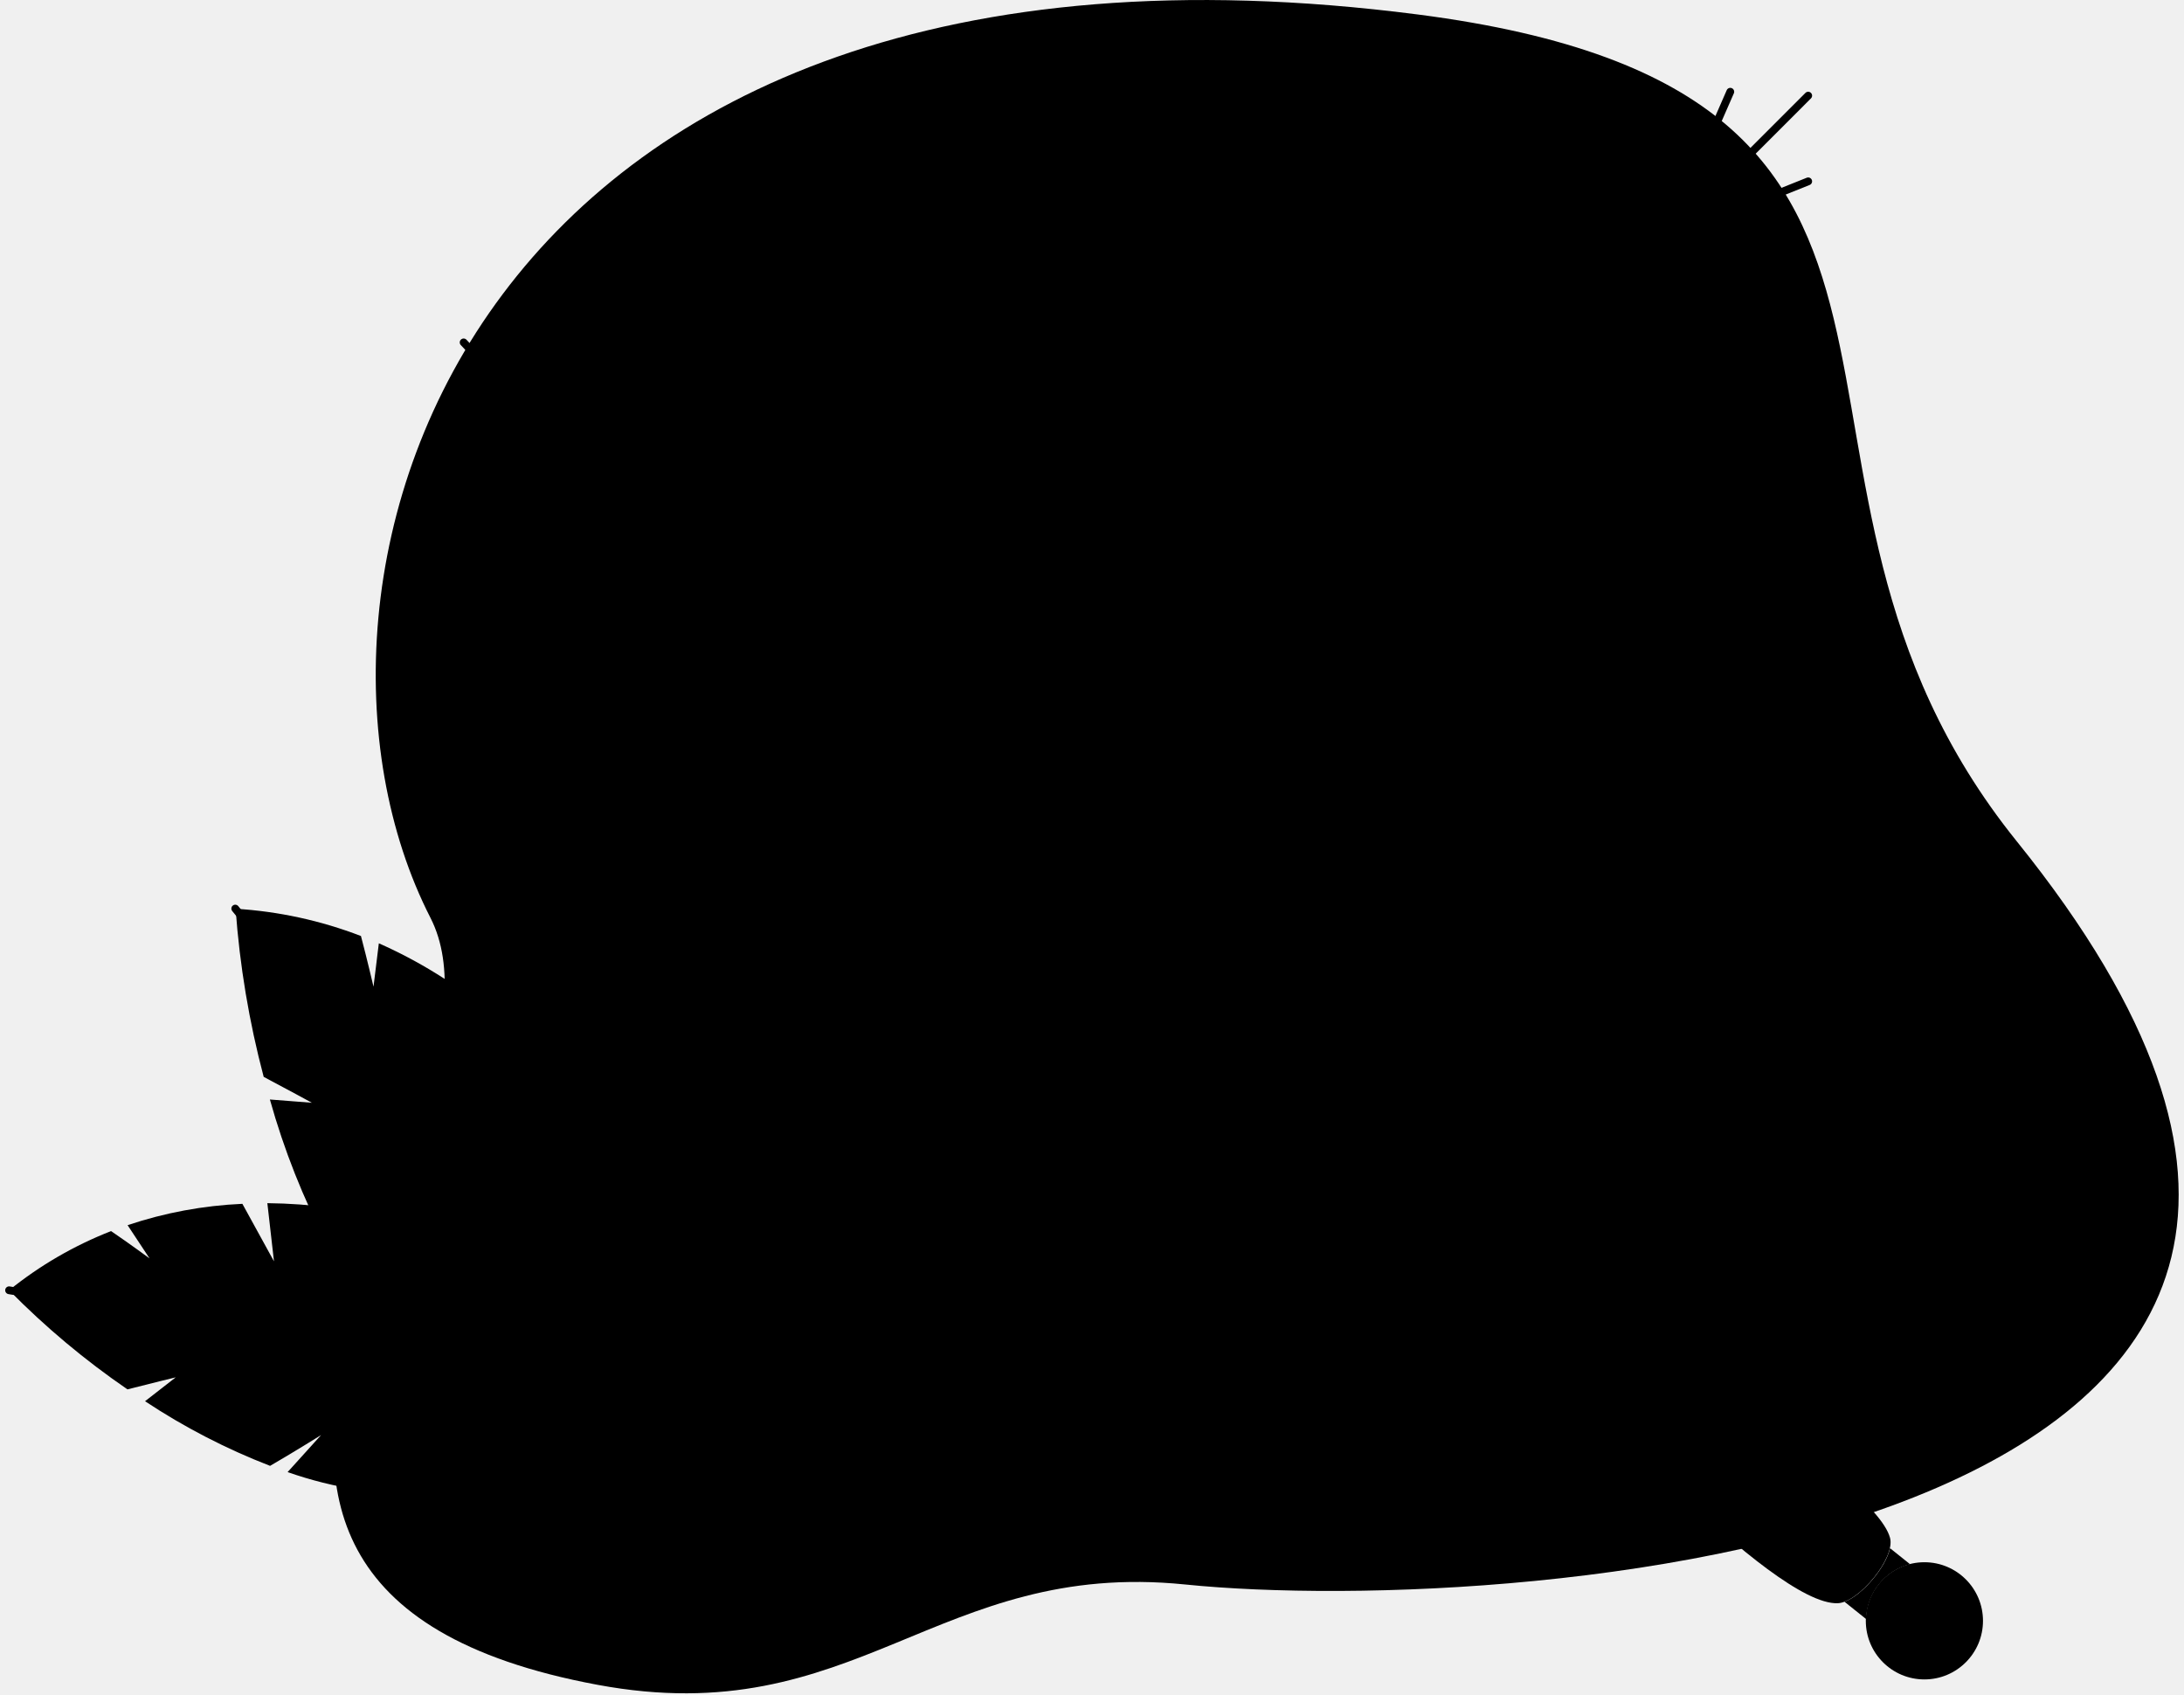
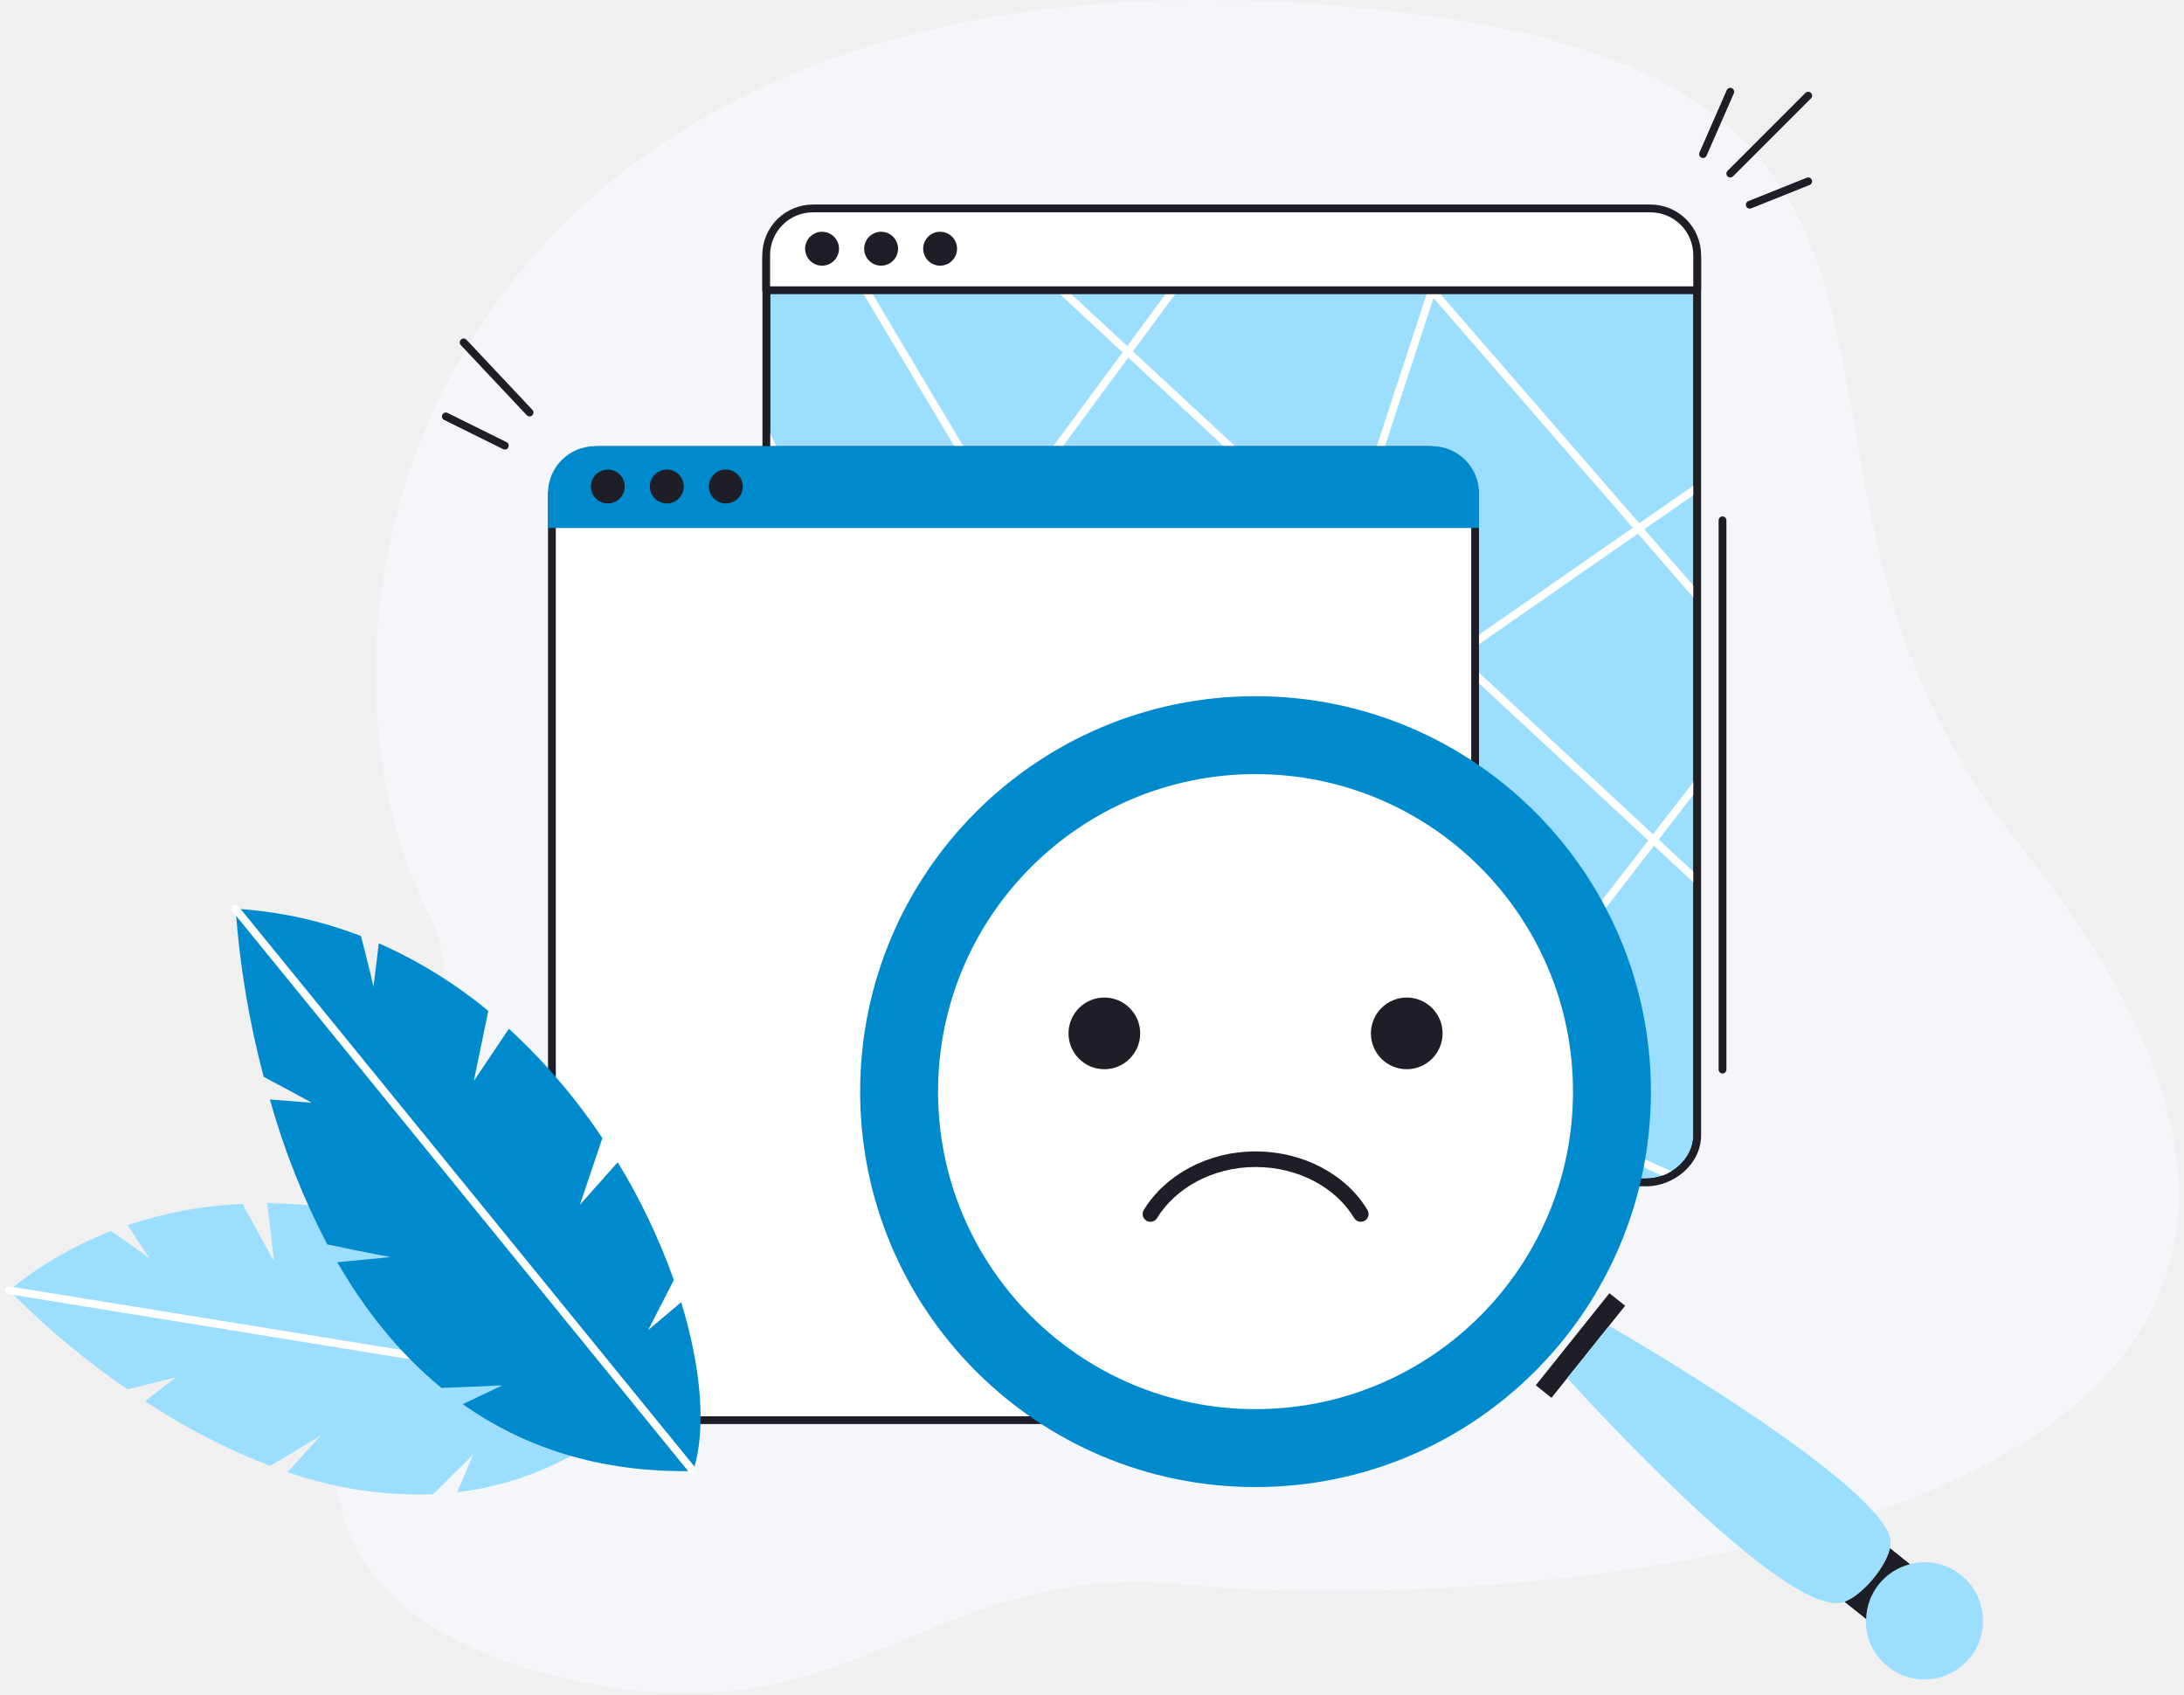
- <svg xmlns="http://www.w3.org/2000/svg" width="232" height="180" viewBox="0 0 232 180">
+ <svg xmlns="http://www.w3.org/2000/svg" width="232" height="180" viewBox="0 0 232 180" fill="none">
  <g clip-path="url(#clip0_18395_59719)">
-     <path d="M150.585 1.535C49.483-11.495 27.481 61.805 45.725 97.481c10.581 20.69-39.64 70.792 17.744 81.468 27.538 5.123 36-13.341 62.433-10.655 35.4 3.6 148.167-4.73 88.349-78.915-31.713-39.335 1.026-79.506-63.666-87.844z" />
-     <path d="M58.069 136.51l-.654 4.238-1.27-5.38a58.934 58.934 0 00-11.462-4.965l-.083 5.636-2.545-6.393a55.094 55.094 0 00-13.655-1.854l.704 6.178-3.356-6.108c-4.151.183-8.256.946-12.195 2.268l2.33 3.525s-2.173-1.597-4.084-2.896a40.951 40.951 0 00-10.833 6.285 85.492 85.492 0 0012.575 10.527c2.482-.637 5.127-1.279 5.127-1.279l-3.261 2.537a69.366 69.366 0 0013.283 6.865c2.346-1.353 5.416-3.269 5.416-3.269l-3.554 3.931a42.226 42.226 0 0015.45 2.359l4.259-4.213-1.697 4.001c7.002-.848 14.144-3.902 20.95-10.344-1.621-3.869-5.768-8.073-11.445-11.649z" />
-     <path fill-rule="evenodd" d="M.557 136.978a.413.413 0 01.475-.342l68.549 11.118a.414.414 0 01-.133.817L.9 137.453a.415.415 0 01-.342-.475z" clip-rule="evenodd" />
-     <path d="M174.887 125.586h-88.1c-2.752 0-5.38-2.234-5.38-4.986V27.534c0-2.752 2.644-4.966 5.38-4.966h88.1c2.752 0 5.4 2.23 5.4 4.966V120.6c0 2.752-2.632 4.986-5.4 4.986z" />
-     <path fill-rule="evenodd" d="M86.786 22.982c-2.55 0-4.965 2.07-4.965 4.552V120.6c0 2.484 2.4 4.572 4.965 4.572h88.101c2.582 0 4.986-2.089 4.986-4.572V27.534c0-2.464-2.418-4.552-4.986-4.552h-88.1zm-5.793 4.552c0-3.022 2.874-5.38 5.793-5.38h88.101c2.935 0 5.814 2.374 5.814 5.38V120.6c0 3.021-2.86 5.4-5.814 5.4h-88.1c-2.94 0-5.794-2.381-5.794-5.4V27.534z" clip-rule="evenodd" />
-     <mask id="1_a" style="mask-type:alpha" width="100" height="104" x="81" y="22" maskUnits="userSpaceOnUse">
-       <path d="M174.887 125.586h-88.1c-2.752 0-5.38-2.234-5.38-4.986V27.534c0-2.752 2.644-4.966 5.38-4.966h88.1c2.752 0 5.4 2.23 5.4 4.966V120.6c0 2.752-2.632 4.986-5.4 4.986z" />
+     <path d="M150.585 1.535C49.483 -11.495 27.481 61.804 45.726 97.481C56.306 118.171 6.084 168.273 63.469 178.949C91.007 184.072 99.469 165.608 125.902 168.294C161.302 171.894 274.069 163.564 214.251 89.379C182.538 50.044 215.277 9.873 150.585 1.535Z" fill="#F5F6FA" />
+     <path d="M58.069 136.51L57.415 140.748L56.145 135.368C52.511 133.312 48.669 131.647 44.683 130.403L44.6 136.039L42.055 129.646C37.599 128.459 33.011 127.836 28.4 127.792L29.104 133.97L25.748 127.862C21.597 128.045 17.492 128.808 13.553 130.13L15.883 133.655C15.883 133.655 13.71 132.058 11.799 130.759C7.887 132.286 4.233 134.406 0.966 137.044C4.81 140.948 9.021 144.473 13.541 147.571C16.023 146.934 18.668 146.292 18.668 146.292L15.407 148.829C19.574 151.589 24.028 153.891 28.69 155.694C31.036 154.341 34.106 152.425 34.106 152.425L30.552 156.356C35.51 158.097 40.751 158.897 46.003 158.715L50.261 154.502L48.564 158.503C55.566 157.655 62.708 154.601 69.514 148.159C67.892 144.29 63.746 140.086 58.069 136.51Z" fill="#9BDEFF" />
+     <path fill-rule="evenodd" clip-rule="evenodd" d="M0.557 136.978C0.594 136.752 0.806 136.599 1.032 136.636L69.581 147.754C69.806 147.791 69.96 148.003 69.923 148.229C69.886 148.455 69.674 148.608 69.448 148.571L0.899 137.453C0.674 137.416 0.521 137.203 0.557 136.978Z" fill="white" />
+     <path d="M174.887 125.586H86.786C84.035 125.586 81.407 123.352 81.407 120.6V27.534C81.407 24.782 84.051 22.568 86.786 22.568H174.887C177.639 22.568 180.287 24.799 180.287 27.534V120.6C180.287 123.352 177.655 125.586 174.887 125.586Z" fill="#9BDEFF" />
+     <path fill-rule="evenodd" clip-rule="evenodd" d="M86.786 22.982C84.235 22.982 81.821 25.053 81.821 27.534V120.6C81.821 123.084 84.222 125.172 86.786 125.172H174.887C177.469 125.172 179.873 123.083 179.873 120.6V27.534C179.873 25.07 177.455 22.982 174.887 22.982H86.786ZM80.993 27.534C80.993 24.512 83.867 22.154 86.786 22.154H174.887C177.822 22.154 180.701 24.528 180.701 27.534V120.6C180.701 123.621 177.841 126 174.887 126H86.786C83.847 126 80.993 123.619 80.993 120.6V27.534Z" fill="#1D1E26" />
+     <mask id="mask0_18395_59719" style="mask-type:alpha" maskUnits="userSpaceOnUse" x="81" y="22" width="100" height="104">
+       <path d="M174.887 125.586H86.786C84.035 125.586 81.407 123.352 81.407 120.6V27.534C81.407 24.782 84.051 22.568 86.786 22.568H174.887C177.639 22.568 180.287 24.799 180.287 27.534V120.6C180.287 123.352 177.655 125.586 174.887 125.586Z" fill="#9BDEFF" />
    </mask>
-     <g fill-rule="evenodd" clip-rule="evenodd" mask="url(#1_a)">
-       <path d="M69.817 99.247a.414.414 0 01.585-.003l50.88 50.483a.414.414 0 01-.583.588l-50.88-50.483a.414.414 0 01-.002-.585zM72.802 28.407a.414.414 0 01.553.192l63.6 131.172a.413.413 0 11-.745.361L72.61 28.96a.414.414 0 01.192-.553z" />
-       <path d="M142.576 6.515a.415.415 0 01.087.58L60.185 118.817a.413.413 0 11-.665-.491L141.997 6.603a.414.414 0 01.579-.088zM197.977 60.314c.181.14.214.4.075.58l-76.734 99.311a.414.414 0 01-.655-.506l76.734-99.31a.413.413 0 01.58-.075zM192.316 43.44a.413.413 0 01-.103.576L60.089 135.878a.414.414 0 01-.473-.68L191.74 43.336a.414.414 0 01.576.104z" />
-       <path d="M91.966 11.532a.414.414 0 01.585-.021l129.252 120a.414.414 0 01-.563.606l-129.252-120a.414.414 0 01-.022-.585zM75.232 2.769a.414.414 0 01.568.143l93.554 156.828a.414.414 0 11-.711.424L75.089 3.336a.414.414 0 01.143-.567zM125.643.329a.414.414 0 01.584.041l71.81 82.759a.413.413 0 11-.625.542L125.602.913a.414.414 0 01.041-.584z" />
-       <path d="M67.271 75.369a.414.414 0 01.547-.209l156.745 70.345a.413.413 0 11-.339.755L67.479 75.916a.414.414 0 01-.208-.547z" />
-       <path d="M159.279 8.938a.414.414 0 01.265.522L101.278 187.39a.413.413 0 11-.787-.258l58.266-177.93a.414.414 0 01.522-.265z" />
-       <path d="M86.786 22.982c-2.55 0-4.965 2.07-4.965 4.552V120.6c0 2.484 2.4 4.572 4.965 4.572h88.101c2.582 0 4.986-2.089 4.986-4.572V27.534c0-2.464-2.418-4.552-4.986-4.552h-88.1zm-5.793 4.552c0-3.022 2.874-5.38 5.793-5.38h88.101c2.935 0 5.814 2.374 5.814 5.38V120.6c0 3.021-2.86 5.4-5.814 5.4h-88.1c-2.94 0-5.794-2.381-5.794-5.4V27.534z" />
+     <g mask="url(#mask0_18395_59719)">
+       <path fill-rule="evenodd" clip-rule="evenodd" d="M69.817 99.247C69.978 99.084 70.24 99.083 70.402 99.244L121.282 149.727C121.444 149.888 121.445 150.15 121.284 150.312C121.123 150.474 120.861 150.476 120.699 150.315L69.819 99.832C69.657 99.671 69.656 99.409 69.817 99.247Z" fill="white" />
+       <path fill-rule="evenodd" clip-rule="evenodd" d="M72.802 28.407C73.007 28.307 73.255 28.393 73.355 28.599L136.955 159.771C137.054 159.977 136.968 160.224 136.763 160.324C136.557 160.424 136.31 160.338 136.21 160.132L72.61 28.96C72.51 28.754 72.596 28.507 72.802 28.407Z" fill="white" />
+       <path fill-rule="evenodd" clip-rule="evenodd" d="M142.576 6.515C142.759 6.651 142.798 6.91 142.663 7.094L60.185 118.818C60.05 119.002 59.791 119.041 59.607 118.905C59.423 118.77 59.384 118.511 59.52 118.327L141.997 6.603C142.133 6.419 142.392 6.38 142.576 6.515Z" fill="white" />
+       <path fill-rule="evenodd" clip-rule="evenodd" d="M197.977 60.314C198.158 60.454 198.191 60.714 198.052 60.895L121.318 160.205C121.178 160.386 120.918 160.419 120.737 160.279C120.557 160.14 120.523 159.88 120.663 159.699L197.397 60.389C197.537 60.208 197.796 60.174 197.977 60.314Z" fill="white" />
+       <path fill-rule="evenodd" clip-rule="evenodd" d="M192.316 43.44C192.447 43.627 192.401 43.885 192.213 44.016L60.089 135.878C59.901 136.008 59.643 135.962 59.513 135.774C59.382 135.587 59.429 135.329 59.616 135.198L191.74 43.336C191.928 43.206 192.186 43.252 192.316 43.44Z" fill="white" />
+       <path fill-rule="evenodd" clip-rule="evenodd" d="M91.966 11.532C92.121 11.365 92.383 11.355 92.551 11.511L221.803 131.511C221.97 131.666 221.98 131.928 221.825 132.095C221.669 132.263 221.407 132.273 221.24 132.117L91.987 12.117C91.82 11.962 91.81 11.7 91.966 11.532Z" fill="white" />
+       <path fill-rule="evenodd" clip-rule="evenodd" d="M75.232 2.769C75.429 2.652 75.683 2.716 75.8 2.912L169.354 159.74C169.471 159.936 169.407 160.19 169.211 160.307C169.015 160.424 168.761 160.36 168.643 160.164L75.089 3.336C74.972 3.14 75.036 2.886 75.232 2.769Z" fill="white" />
+       <path fill-rule="evenodd" clip-rule="evenodd" d="M125.643 0.329C125.816 0.179 126.077 0.198 126.227 0.37L198.037 83.129C198.187 83.302 198.168 83.563 197.995 83.713C197.823 83.862 197.561 83.844 197.412 83.671L125.602 0.913C125.452 0.74 125.471 0.479 125.643 0.329Z" fill="white" />
+       <path fill-rule="evenodd" clip-rule="evenodd" d="M67.271 75.369C67.365 75.16 67.609 75.067 67.818 75.16L224.563 145.505C224.771 145.599 224.864 145.844 224.771 146.052C224.677 146.261 224.432 146.354 224.224 146.26L67.479 75.916C67.271 75.822 67.177 75.577 67.271 75.369Z" fill="white" />
+       <path fill-rule="evenodd" clip-rule="evenodd" d="M159.279 8.938C159.497 9.009 159.615 9.243 159.544 9.46L101.278 187.391C101.206 187.608 100.973 187.727 100.756 187.655C100.538 187.584 100.42 187.351 100.491 187.133L158.757 9.202C158.828 8.985 159.062 8.867 159.279 8.938Z" fill="white" />
+       <path fill-rule="evenodd" clip-rule="evenodd" d="M86.786 22.982C84.235 22.982 81.821 25.053 81.821 27.534V120.6C81.821 123.084 84.222 125.172 86.786 125.172H174.887C177.469 125.172 179.873 123.083 179.873 120.6V27.534C179.873 25.07 177.455 22.982 174.887 22.982H86.786ZM80.993 27.534C80.993 24.512 83.867 22.154 86.786 22.154H174.887C177.822 22.154 180.701 24.528 180.701 27.534V120.6C180.701 123.621 177.841 126 174.887 126H86.786C83.847 126 80.993 123.619 80.993 120.6V27.534Z" fill="#1D1E26" />
    </g>
-     <path d="M180.287 30.828H81.39v-3.724a4.966 4.966 0 014.966-4.966H175.3a4.963 4.963 0 014.986 4.965v3.725z" />
-     <path fill-rule="evenodd" d="M177.05 22.893a4.548 4.548 0 00-1.748-.341H86.356a4.552 4.552 0 00-4.552 4.552v3.31h98.069v-3.31a4.55 4.55 0 00-2.823-4.211zm-1.75-1.169a5.375 5.375 0 014.989 3.316c.272.654.412 1.355.412 2.064v3.724a.414.414 0 01-.414.413H81.39a.414.414 0 01-.413-.413v-3.724a5.38 5.38 0 015.379-5.38H175.3z" clip-rule="evenodd" />
-     <path d="M87.324 28.217a1.8 1.8 0 100-3.6 1.8 1.8 0 000 3.6zM93.597 28.217a1.8 1.8 0 100-3.6 1.8 1.8 0 000 3.6zM99.866 28.217a1.8 1.8 0 100-3.6 1.8 1.8 0 000 3.6z" />
-     <path d="M151.71 47.806H63.614a4.986 4.986 0 00-4.986 4.986v93.062a4.986 4.986 0 004.986 4.986h88.096a4.986 4.986 0 004.987-4.986V52.792a4.987 4.987 0 00-4.987-4.986z" />
-     <path fill-rule="evenodd" d="M63.614 48.22a4.572 4.572 0 00-4.572 4.572v93.062a4.572 4.572 0 004.572 4.572h88.096a4.572 4.572 0 004.573-4.572V52.792a4.572 4.572 0 00-4.573-4.573H63.614zm-5.4 4.572a5.4 5.4 0 015.4-5.4h88.096a5.4 5.4 0 015.4 5.4v93.062a5.4 5.4 0 01-5.4 5.4H63.614a5.4 5.4 0 01-5.4-5.4V52.792z" clip-rule="evenodd" />
-     <path d="M157.11 56.081H58.214v-3.724a4.986 4.986 0 014.986-4.965h88.924a4.988 4.988 0 014.986 4.965v3.724z" />
-     <path d="M64.566 53.474a1.8 1.8 0 100-3.6 1.8 1.8 0 000 3.6zM70.835 53.474a1.8 1.8 0 100-3.6 1.8 1.8 0 000 3.6zM77.103 53.474a1.8 1.8 0 100-3.6 1.8 1.8 0 000 3.6z" />
-     <path fill-rule="evenodd" d="M48.968 36.067a.414.414 0 01.585.018l7.005 7.448a.414.414 0 11-.603.567l-7.005-7.448a.414.414 0 01.018-.585zM46.99 44.047a.414.414 0 01.554-.188l6.269 3.104a.414.414 0 01-.367.742l-6.27-3.104a.414.414 0 01-.187-.554zM183.97 9.366a.414.414 0 01.213.545l-2.896 6.62a.414.414 0 01-.759-.331l2.897-6.621a.414.414 0 01.545-.213zM192.373 9.866a.415.415 0 010 .585l-8.276 8.276a.414.414 0 11-.585-.585l8.275-8.276a.415.415 0 01.586 0zM192.464 19.108a.413.413 0 01-.23.538l-6.207 2.483a.414.414 0 01-.308-.768l6.207-2.483a.414.414 0 01.538.23zM182.977 54.848c.228 0 .413.185.413.414v58.345a.414.414 0 11-.827 0V55.262c0-.229.185-.414.414-.414z" clip-rule="evenodd" />
-     <path d="M133.371 157.945c23.196 0 42-18.804 42-42s-18.804-42-42-42-42 18.804-42 42 18.804 42 42 42z" />
-     <path d="M133.371 149.669c18.625 0 33.724-15.099 33.724-33.724 0-18.625-15.099-33.724-33.724-33.724-18.625 0-33.724 15.099-33.724 33.724 0 18.625 15.099 33.724 33.724 33.724z" />
-     <path d="M117.312 113.565a3.807 3.807 0 100-7.614 3.807 3.807 0 000 7.614zM149.435 113.565a3.806 3.806 0 100-7.612 3.806 3.806 0 000 7.612z" />
-     <path fill-rule="evenodd" d="M133.38 123.952c-4.592 0-8.525 2.259-10.468 5.423a.827.827 0 11-1.41-.866c2.27-3.697 6.762-6.212 11.878-6.212 5.108 0 9.646 2.485 11.882 6.22a.827.827 0 11-1.42.85c-1.902-3.176-5.863-5.415-10.462-5.415z" clip-rule="evenodd" />
-     <path d="M170.965 137.356l-7.822 9.777 1.668 1.334 7.822-9.777-1.668-1.334z" />
-     <path d="M200.774 163.345c.579 2.143-3.331 6.852-5.553 6.939-7.035.277-28.73-23.913-28.73-23.913l4.44-5.553s28.122 16.142 29.843 22.527z" />
-     <path d="M204.424 178.378a6.223 6.223 0 006.223-6.224 6.224 6.224 0 10-6.223 6.224z" />
-     <path d="M199.586 168.269a6.173 6.173 0 013.311-2.131l-2.123-1.697c-.464 2.069-2.959 4.995-4.837 5.69l2.296 1.837a6.173 6.173 0 011.353-3.699z" />
-     <path d="M72.357 138.314l-3.5 2.955 2.722-5.317a67.379 67.379 0 00-5.958-12.509l-4.014 4.514 2.38-7.076a63.412 63.412 0 00-9.932-11.611l-3.724 5.549 1.54-7.448a50.152 50.152 0 00-11.628-7.179l-.567 4.605s-.675-2.896-1.333-5.38a44.62 44.62 0 00-13.315-2.896 96.722 96.722 0 002.983 17.856c2.483 1.311 5.119 2.751 5.119 2.751l-4.461-.347a79.474 79.474 0 006.091 15.385c2.897.637 6.745 1.353 6.745 1.353l-5.677.55c2.871 4.965 6.492 9.6 11.069 13.349l6.45-.269-4.191 1.99c6.356 4.49 14.37 7.3 24.48 7.105 1.398-4.332.902-10.816-1.279-17.93z" />
-     <path fill-rule="evenodd" d="M24.73 96.184a.414.414 0 01.581.06l48.646 59.751a.413.413 0 11-.642.523L24.67 96.766a.414.414 0 01.06-.582z" clip-rule="evenodd" />
+     <path d="M180.287 30.828H81.39V27.104C81.39 25.787 81.913 24.524 82.845 23.592C83.776 22.661 85.039 22.138 86.356 22.138H175.301C175.955 22.135 176.602 22.262 177.207 22.51C177.812 22.758 178.362 23.124 178.825 23.585C179.289 24.046 179.656 24.595 179.907 25.198C180.158 25.802 180.287 26.45 180.287 27.104V30.828Z" fill="white" />
+     <path fill-rule="evenodd" clip-rule="evenodd" d="M177.05 22.893C176.496 22.665 175.902 22.549 175.302 22.552L175.301 22.552H86.356C85.149 22.552 83.991 23.031 83.137 23.885C82.284 24.738 81.804 25.896 81.804 27.104V30.414H179.873V27.104C179.873 26.504 179.755 25.911 179.525 25.357C179.295 24.804 178.958 24.301 178.533 23.878C178.109 23.455 177.605 23.12 177.05 22.893ZM175.3 21.724C176.008 21.721 176.709 21.858 177.364 22.127C178.02 22.396 178.615 22.792 179.117 23.292C179.619 23.792 180.017 24.386 180.289 25.04C180.561 25.694 180.701 26.395 180.701 27.104V30.828C180.701 31.056 180.515 31.241 180.287 31.241H81.39C81.162 31.241 80.977 31.056 80.977 30.828V27.104C80.977 25.677 81.543 24.308 82.552 23.3C83.561 22.291 84.929 21.724 86.356 21.724H175.3Z" fill="#1D1E26" />
+     <path d="M87.324 28.217C88.318 28.217 89.124 27.411 89.124 26.417C89.124 25.422 88.318 24.617 87.324 24.617C86.33 24.617 85.524 25.422 85.524 26.417C85.524 27.411 86.33 28.217 87.324 28.217Z" fill="#1D1E26" />
+     <path d="M93.597 28.217C94.591 28.217 95.397 27.411 95.397 26.417C95.397 25.422 94.591 24.617 93.597 24.617C92.603 24.617 91.797 25.422 91.797 26.417C91.797 27.411 92.603 28.217 93.597 28.217Z" fill="#1D1E26" />
+     <path d="M99.866 28.217C100.861 28.217 101.666 27.411 101.666 26.417C101.666 25.422 100.861 24.617 99.866 24.617C98.872 24.617 98.066 25.422 98.066 26.417C98.066 27.411 98.872 28.217 99.866 28.217Z" fill="#1D1E26" />
+     <path d="M151.71 47.806H63.614C60.86 47.806 58.628 50.038 58.628 52.792V145.854C58.628 148.608 60.86 150.84 63.614 150.84H151.71C154.464 150.84 156.697 148.608 156.697 145.854V52.792C156.697 50.038 154.464 47.806 151.71 47.806Z" fill="white" />
+     <path fill-rule="evenodd" clip-rule="evenodd" d="M63.614 48.219C61.089 48.219 59.041 50.266 59.041 52.792V145.854C59.041 148.379 61.089 150.426 63.614 150.426H151.71C154.236 150.426 156.283 148.379 156.283 145.854V52.792C156.283 50.267 154.236 48.219 151.71 48.219H63.614ZM58.214 52.792C58.214 49.809 60.632 47.392 63.614 47.392H151.71C154.693 47.392 157.11 49.809 157.11 52.792V145.854C157.11 148.836 154.693 151.254 151.71 151.254H63.614C60.632 151.254 58.214 148.836 58.214 145.854V52.792Z" fill="#1D1E26" />
+     <path d="M157.11 56.081H58.214V52.357C58.219 51.038 58.747 49.776 59.682 48.845C60.616 47.914 61.881 47.392 63.2 47.392H152.124C153.443 47.393 154.707 47.916 155.641 48.846C156.576 49.776 157.104 51.039 157.11 52.357V56.081Z" fill="#008ACE" />
+     <path d="M64.566 53.474C65.56 53.474 66.366 52.669 66.366 51.675C66.366 50.68 65.56 49.874 64.566 49.874C63.572 49.874 62.766 50.68 62.766 51.675C62.766 52.669 63.572 53.474 64.566 53.474Z" fill="#1D1E26" />
+     <path d="M70.835 53.474C71.829 53.474 72.635 52.669 72.635 51.675C72.635 50.68 71.829 49.874 70.835 49.874C69.841 49.874 69.035 50.68 69.035 51.675C69.035 52.669 69.841 53.474 70.835 53.474Z" fill="#1D1E26" />
+     <path d="M77.103 53.474C78.098 53.474 78.903 52.669 78.903 51.675C78.903 50.68 78.098 49.874 77.103 49.874C76.109 49.874 75.303 50.68 75.303 51.675C75.303 52.669 76.109 53.474 77.103 53.474Z" fill="#1D1E26" />
+     <path fill-rule="evenodd" clip-rule="evenodd" d="M48.968 36.067C49.134 35.91 49.396 35.918 49.553 36.085L56.558 43.533C56.715 43.7 56.707 43.961 56.54 44.118C56.374 44.275 56.112 44.267 55.955 44.1L48.95 36.652C48.793 36.485 48.801 36.223 48.968 36.067Z" fill="#1D1E26" />
+     <path fill-rule="evenodd" clip-rule="evenodd" d="M46.989 44.047C47.091 43.842 47.339 43.758 47.544 43.859L53.813 46.963C54.017 47.064 54.101 47.312 54 47.517C53.899 47.722 53.65 47.806 53.446 47.705L47.177 44.601C46.972 44.5 46.888 44.252 46.989 44.047Z" fill="#1D1E26" />
+     <path fill-rule="evenodd" clip-rule="evenodd" d="M183.97 9.366C184.179 9.457 184.275 9.701 184.183 9.911L181.287 16.531C181.195 16.741 180.951 16.836 180.742 16.745C180.532 16.653 180.437 16.409 180.528 16.2L183.425 9.579C183.517 9.37 183.761 9.274 183.97 9.366Z" fill="#1D1E26" />
+     <path fill-rule="evenodd" clip-rule="evenodd" d="M192.373 9.866C192.534 10.028 192.534 10.29 192.373 10.451L184.097 18.727C183.935 18.889 183.673 18.889 183.512 18.727C183.35 18.566 183.35 18.303 183.512 18.142L191.787 9.866C191.949 9.704 192.211 9.704 192.373 9.866Z" fill="#1D1E26" />
+     <path fill-rule="evenodd" clip-rule="evenodd" d="M192.464 19.108C192.549 19.321 192.446 19.561 192.234 19.646L186.027 22.129C185.815 22.214 185.574 22.111 185.489 21.898C185.404 21.686 185.507 21.445 185.719 21.361L191.926 18.878C192.139 18.793 192.379 18.896 192.464 19.108Z" fill="#1D1E26" />
+     <path fill-rule="evenodd" clip-rule="evenodd" d="M182.977 54.848C183.205 54.848 183.39 55.033 183.39 55.262V113.607C183.39 113.835 183.205 114.021 182.977 114.021C182.748 114.021 182.563 113.835 182.563 113.607V55.262C182.563 55.033 182.748 54.848 182.977 54.848Z" fill="#1D1E26" />
+     <path d="M133.371 157.945C156.567 157.945 175.371 139.141 175.371 115.945C175.371 92.749 156.567 73.945 133.371 73.945C110.175 73.945 91.371 92.749 91.371 115.945C91.371 139.141 110.175 157.945 133.371 157.945Z" fill="#008ACE" />
+     <path d="M133.371 149.669C151.996 149.669 167.095 134.57 167.095 115.945C167.095 97.32 151.996 82.221 133.371 82.221C114.746 82.221 99.647 97.32 99.647 115.945C99.647 134.57 114.746 149.669 133.371 149.669Z" fill="white" />
+     <path d="M117.312 113.565C119.414 113.565 121.119 111.861 121.119 109.759C121.119 107.656 119.414 105.952 117.312 105.952C115.209 105.952 113.505 107.656 113.505 109.759C113.505 111.861 115.209 113.565 117.312 113.565Z" fill="#1D1E26" />
+     <path d="M149.435 113.565C151.537 113.565 153.241 111.861 153.241 109.759C153.241 107.656 151.537 105.952 149.435 105.952C147.332 105.952 145.628 107.656 145.628 109.759C145.628 111.861 147.332 113.565 149.435 113.565Z" fill="#1D1E26" />
+     <path fill-rule="evenodd" clip-rule="evenodd" d="M133.38 123.952C128.788 123.952 124.855 126.211 122.912 129.375C122.673 129.765 122.164 129.886 121.774 129.647C121.385 129.408 121.263 128.899 121.502 128.509C123.772 124.812 128.264 122.297 133.38 122.297C138.488 122.297 143.026 124.782 145.262 128.517C145.497 128.909 145.369 129.417 144.977 129.652C144.585 129.887 144.077 129.759 143.842 129.367C141.94 126.191 137.979 123.952 133.38 123.952Z" fill="#1D1E26" />
+     <path d="M170.965 137.356L163.143 147.133L164.811 148.467L172.633 138.69L170.965 137.356Z" fill="#1D1E26" />
+     <path d="M200.774 163.345C201.353 165.488 197.443 170.197 195.221 170.284C188.186 170.561 166.491 146.371 166.491 146.371L170.931 140.818C170.931 140.818 199.053 156.96 200.774 163.345Z" fill="#9BDEFF" />
+     <path d="M204.424 178.378C207.861 178.378 210.647 175.592 210.647 172.154C210.647 168.717 207.861 165.931 204.424 165.931C200.987 165.931 198.2 168.717 198.2 172.154C198.2 175.592 200.987 178.378 204.424 178.378Z" fill="#9BDEFF" />
+     <path d="M199.586 168.269C200.428 167.216 201.59 166.468 202.897 166.138L200.774 164.441C200.31 166.51 197.815 169.436 195.937 170.131L198.233 171.968C198.268 170.621 198.743 169.321 199.586 168.269Z" fill="#1D1E26" />
+     <path d="M72.357 138.314L68.857 141.269L71.579 135.952C70.028 131.588 68.031 127.397 65.621 123.443L61.607 127.957L63.986 120.881C61.156 116.625 57.822 112.726 54.055 109.27L50.331 114.819L51.87 107.371C48.34 104.459 44.428 102.043 40.243 100.192L39.676 104.797C39.676 104.797 39.001 101.901 38.343 99.418C34.079 97.776 29.588 96.799 25.028 96.521C25.462 102.553 26.46 108.531 28.011 114.377C30.494 115.688 33.13 117.128 33.13 117.128L28.669 116.781C30.158 122.107 32.2 127.263 34.76 132.166C37.657 132.803 41.505 133.519 41.505 133.519L35.828 134.069C38.699 139.034 42.32 143.669 46.897 147.418L53.348 147.149L49.156 149.139C55.512 153.629 63.527 156.439 73.636 156.244C75.034 151.912 74.538 145.428 72.357 138.314Z" fill="#008ACE" />
+     <path fill-rule="evenodd" clip-rule="evenodd" d="M24.729 96.184C24.906 96.04 25.167 96.066 25.311 96.244L73.957 155.995C74.101 156.173 74.075 156.433 73.897 156.577C73.72 156.722 73.459 156.695 73.315 156.518L24.67 96.766C24.525 96.589 24.552 96.328 24.729 96.184Z" fill="white" />
  </g>
  <defs>
    <clipPath id="clip0_18395_59719">
-       <path d="M0 0h230.897v180H0z" transform="translate(.552)" />
+       <rect width="230.897" height="180" fill="white" transform="translate(0.551758)" />
    </clipPath>
  </defs>
</svg>
